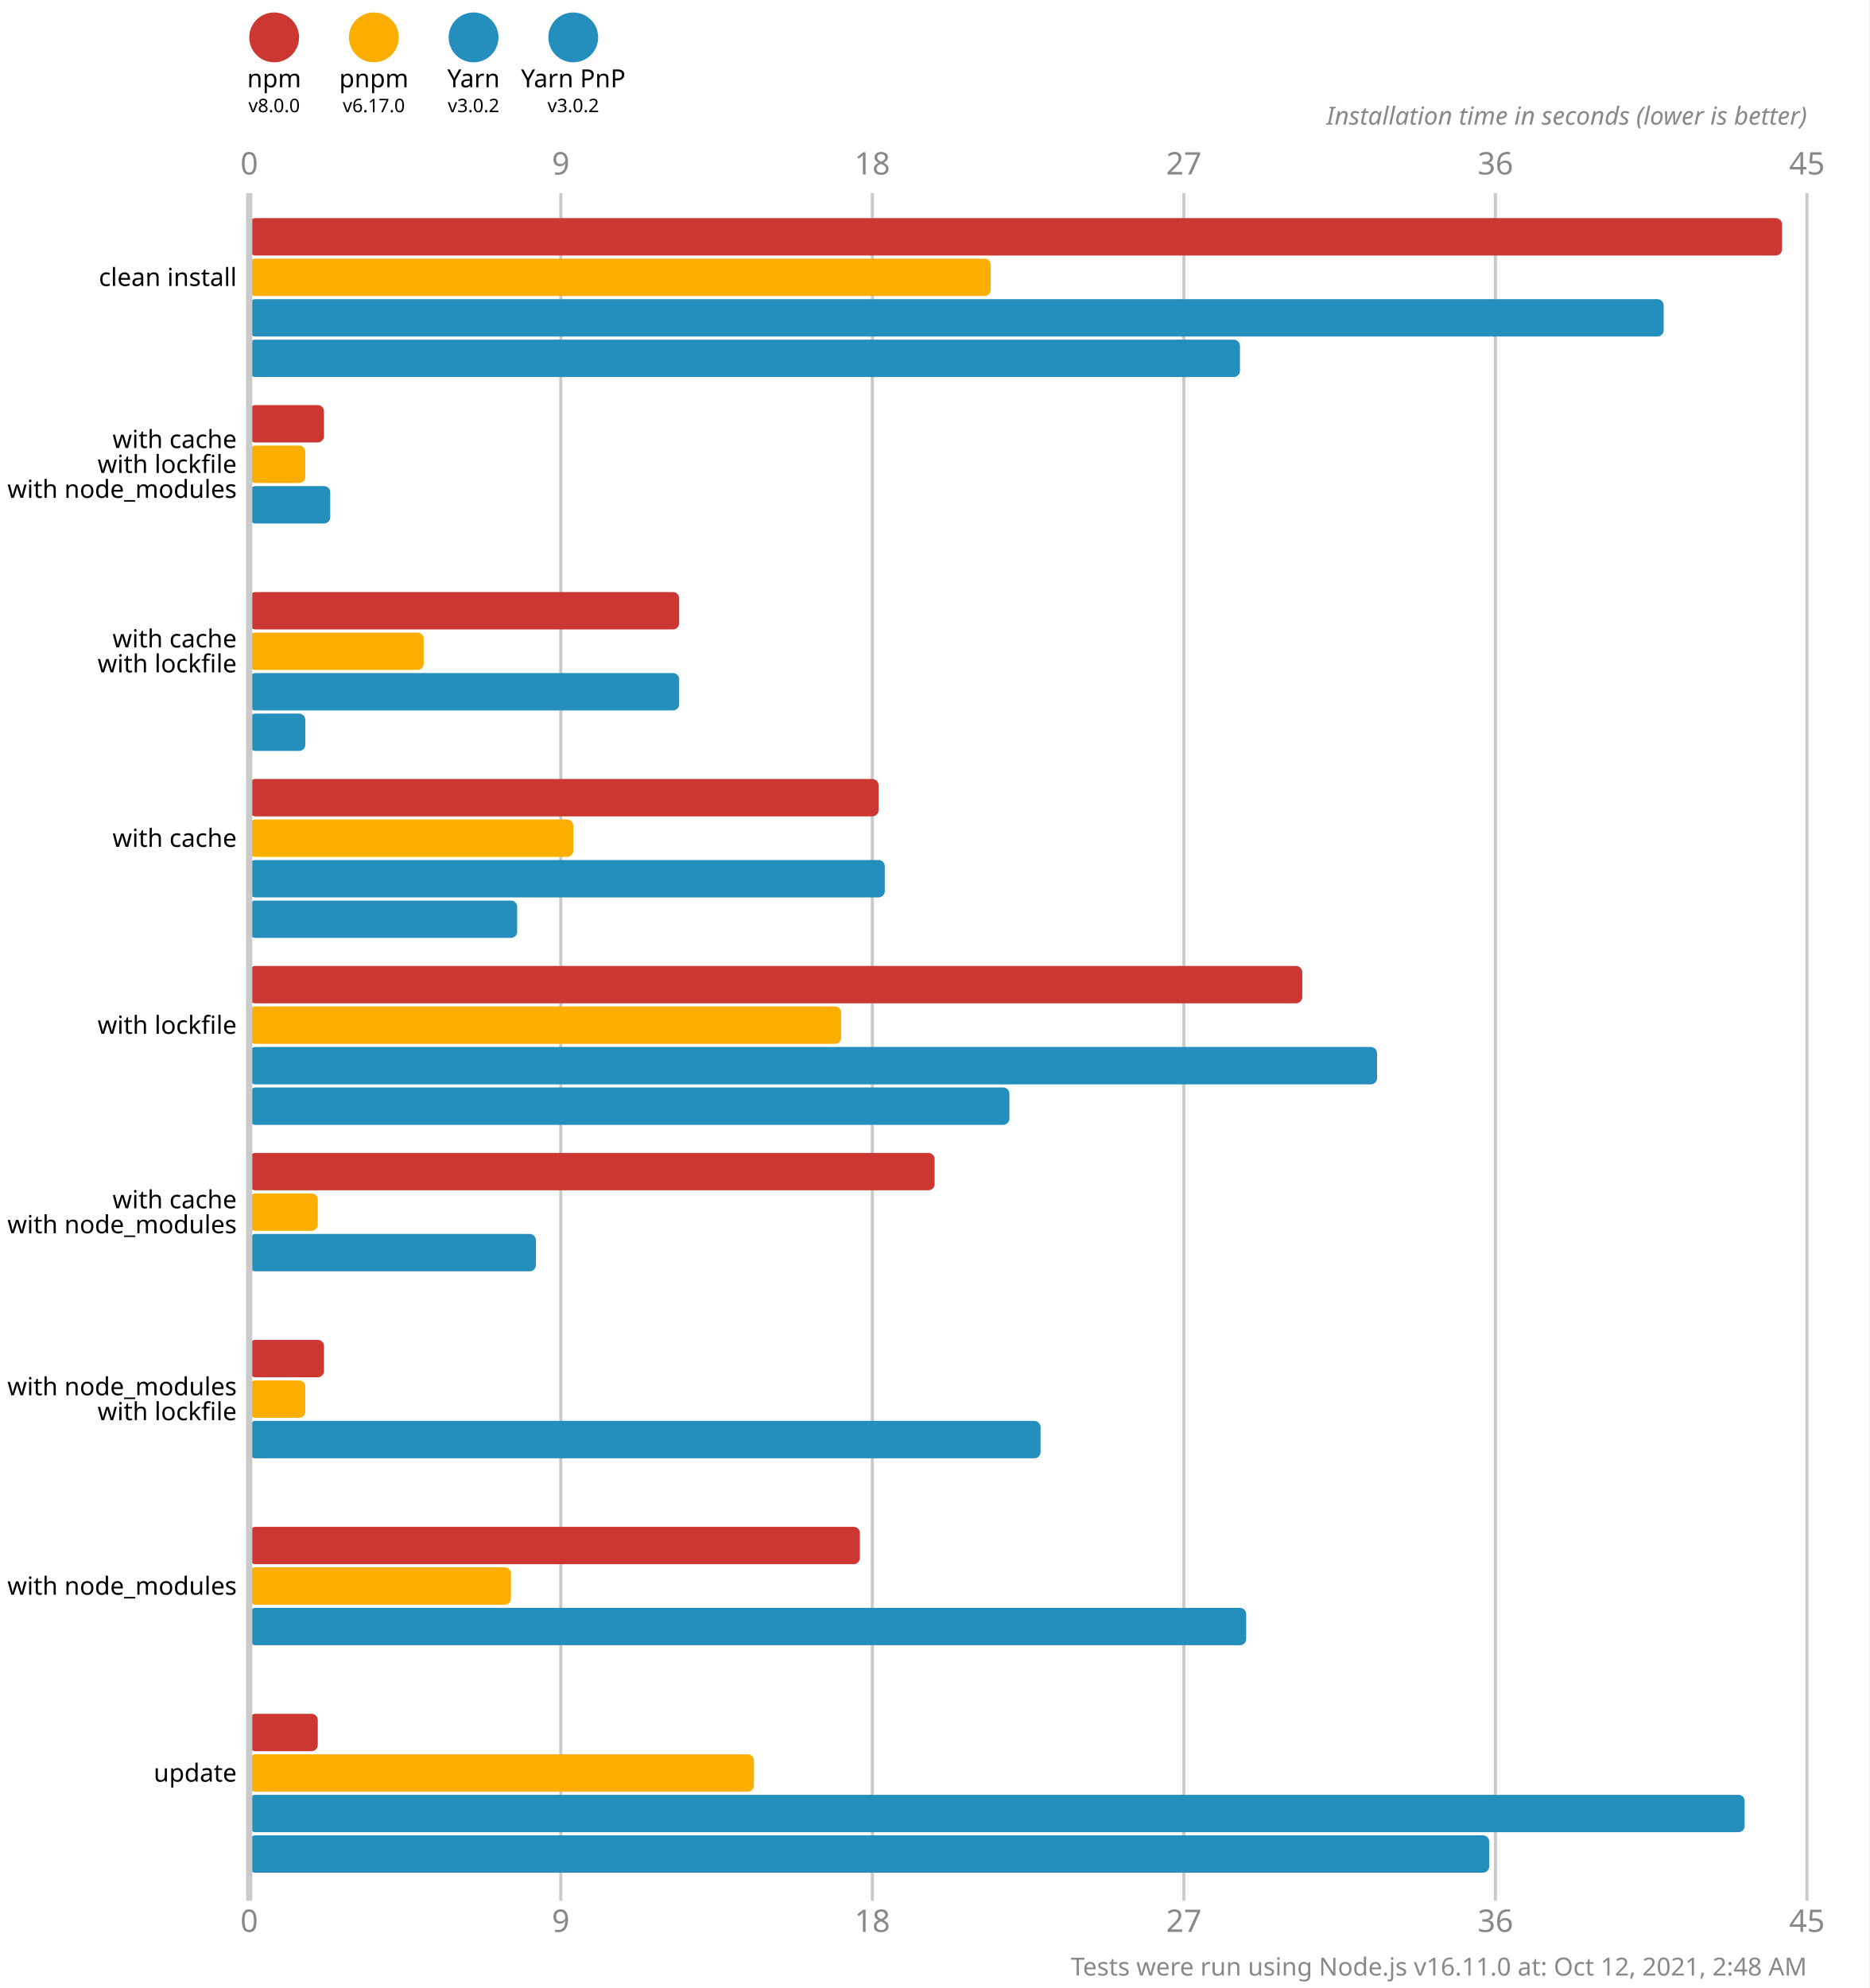
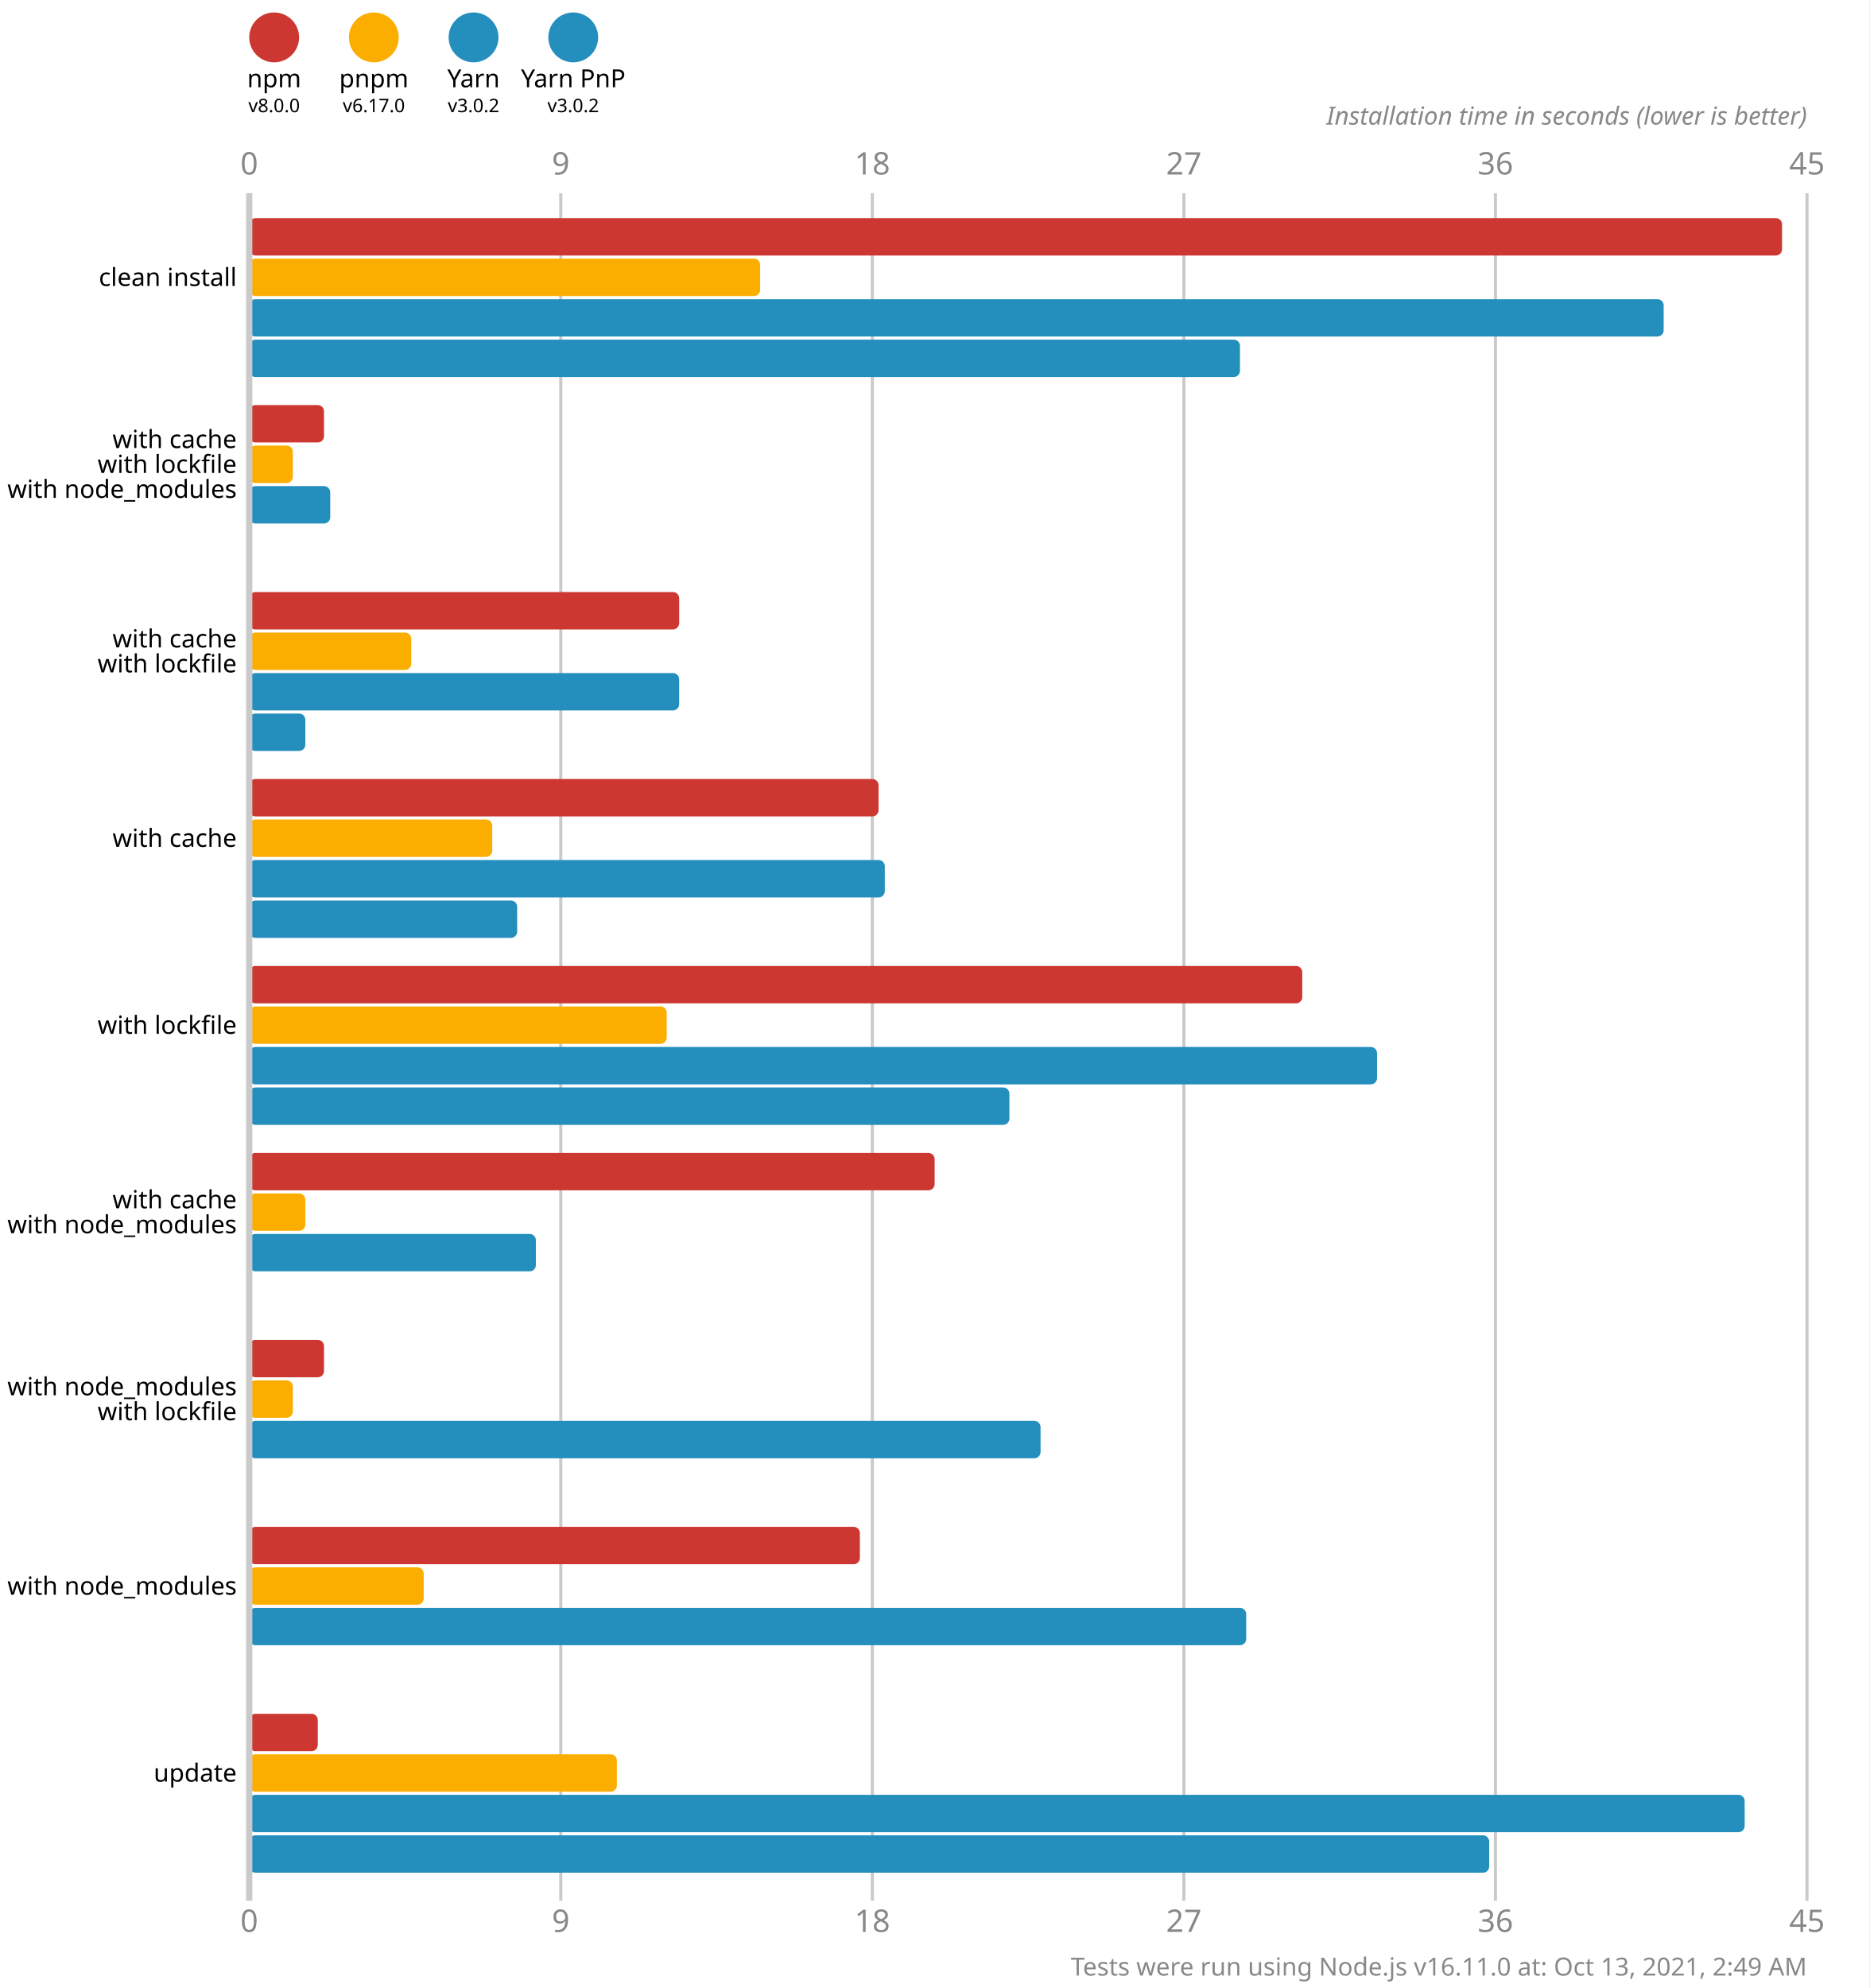
<svg xmlns="http://www.w3.org/2000/svg" version="1.1" viewBox="0 0 300 319">
  <style>
    .font { font-family: sans-serif; }
    .s3 { font-size: 3px; }
    .s4 { font-size: 4px; }
    .s5 { font-size: 5px; }
    .line { stroke: #cacaca; }
    .width { stroke-width: 0.5; }
    .text { fill: #888; }
  </style>
  <rect x="0" y="0" width="300" height="319" fill="#fff" />
  <circle cx="44" cy="6" r="4" fill="#cd3731" />
  <text x="44" y="14" class="font s4" text-anchor="middle">npm</text>
  <text x="44" y="18" class="font s3" text-anchor="middle">v8.0.0</text>
  <circle cx="60" cy="6" r="4" fill="#fbae00" />
  <text x="60" y="14" class="font s4" text-anchor="middle">pnpm</text>
  <text x="60" y="18" class="font s3" text-anchor="middle">v6.17.0</text>
  <circle cx="76" cy="6" r="4" fill="#248ebd" />
  <text x="76" y="14" class="font s4" text-anchor="middle">Yarn</text>
  <text x="76" y="18" class="font s3" text-anchor="middle">v3.0.2</text>
  <circle cx="92" cy="6" r="4" fill="#248ebd" />
  <text x="92" y="14" class="font s4" text-anchor="middle">Yarn PnP</text>
  <text x="92" y="18" class="font s3" text-anchor="middle">v3.0.2</text>
  <text x="40" y="28" class="font s5 text" text-anchor="middle">0</text>
  <text x="40" y="310" class="font s5 text" text-anchor="middle">0</text>
  <line x1="90" y1="31" x2="90" y2="305" class="line width" />
  <text x="90" y="28" class="font s5 text" text-anchor="middle">9</text>
  <text x="90" y="310" class="font s5 text" text-anchor="middle">9</text>
  <line x1="140" y1="31" x2="140" y2="305" class="line width" />
  <text x="140" y="28" class="font s5 text" text-anchor="middle">18</text>
  <text x="140" y="310" class="font s5 text" text-anchor="middle">18</text>
  <line x1="190" y1="31" x2="190" y2="305" class="line width" />
  <text x="190" y="28" class="font s5 text" text-anchor="middle">27</text>
  <text x="190" y="310" class="font s5 text" text-anchor="middle">27</text>
  <line x1="240" y1="31" x2="240" y2="305" class="line width" />
  <text x="240" y="28" class="font s5 text" text-anchor="middle">36</text>
  <text x="240" y="310" class="font s5 text" text-anchor="middle">36</text>
  <line x1="290" y1="31" x2="290" y2="305" class="line width" />
  <text x="290" y="28" class="font s5 text" text-anchor="middle">45</text>
  <text x="290" y="310" class="font s5 text" text-anchor="middle">45</text>
  <text x="290" y="20" class="font s4 text" font-style="italic" text-anchor="end">Installation time in seconds (lower is better)</text>
  <rect x="40" y="35" width="246" height="6" fill="#cd3731" rx="1" ry="1" />
-   <rect x="40" y="41.5" width="119" height="6" fill="#fbae00" rx="1" ry="1" />
+   <rect x="40" y="41.5" width="82" height="6" fill="#fbae00" rx="1" ry="1" />
  <rect x="40" y="48" width="227" height="6" fill="#248ebd" rx="1" ry="1" />
  <rect x="40" y="54.5" width="159" height="6" fill="#248ebd" rx="1" ry="1" />
  <rect x="40" y="65" width="12" height="6" fill="#cd3731" rx="1" ry="1" />
-   <rect x="40" y="71.5" width="9" height="6" fill="#fbae00" rx="1" ry="1" />
+   <rect x="40" y="71.5" width="7" height="6" fill="#fbae00" rx="1" ry="1" />
  <rect x="40" y="78" width="13" height="6" fill="#248ebd" rx="1" ry="1" />
  <rect x="40" y="84.5" width="0" height="6" fill="#248ebd" rx="1" ry="1" />
  <rect x="40" y="95" width="69" height="6" fill="#cd3731" rx="1" ry="1" />
-   <rect x="40" y="101.5" width="28" height="6" fill="#fbae00" rx="1" ry="1" />
+   <rect x="40" y="101.5" width="26" height="6" fill="#fbae00" rx="1" ry="1" />
  <rect x="40" y="108" width="69" height="6" fill="#248ebd" rx="1" ry="1" />
  <rect x="40" y="114.5" width="9" height="6" fill="#248ebd" rx="1" ry="1" />
  <rect x="40" y="125" width="101" height="6" fill="#cd3731" rx="1" ry="1" />
-   <rect x="40" y="131.5" width="52" height="6" fill="#fbae00" rx="1" ry="1" />
+   <rect x="40" y="131.5" width="39" height="6" fill="#fbae00" rx="1" ry="1" />
  <rect x="40" y="138" width="102" height="6" fill="#248ebd" rx="1" ry="1" />
  <rect x="40" y="144.5" width="43" height="6" fill="#248ebd" rx="1" ry="1" />
  <rect x="40" y="155" width="169" height="6" fill="#cd3731" rx="1" ry="1" />
-   <rect x="40" y="161.5" width="95" height="6" fill="#fbae00" rx="1" ry="1" />
+   <rect x="40" y="161.5" width="67" height="6" fill="#fbae00" rx="1" ry="1" />
  <rect x="40" y="168" width="181" height="6" fill="#248ebd" rx="1" ry="1" />
  <rect x="40" y="174.5" width="122" height="6" fill="#248ebd" rx="1" ry="1" />
  <rect x="40" y="185" width="110" height="6" fill="#cd3731" rx="1" ry="1" />
-   <rect x="40" y="191.5" width="11" height="6" fill="#fbae00" rx="1" ry="1" />
+   <rect x="40" y="191.5" width="9" height="6" fill="#fbae00" rx="1" ry="1" />
  <rect x="40" y="198" width="46" height="6" fill="#248ebd" rx="1" ry="1" />
  <rect x="40" y="204.5" width="0" height="6" fill="#248ebd" rx="1" ry="1" />
  <rect x="40" y="215" width="12" height="6" fill="#cd3731" rx="1" ry="1" />
-   <rect x="40" y="221.5" width="9" height="6" fill="#fbae00" rx="1" ry="1" />
+   <rect x="40" y="221.5" width="7" height="6" fill="#fbae00" rx="1" ry="1" />
  <rect x="40" y="228" width="127" height="6" fill="#248ebd" rx="1" ry="1" />
  <rect x="40" y="234.5" width="0" height="6" fill="#248ebd" rx="1" ry="1" />
  <rect x="40" y="245" width="98" height="6" fill="#cd3731" rx="1" ry="1" />
-   <rect x="40" y="251.5" width="42" height="6" fill="#fbae00" rx="1" ry="1" />
+   <rect x="40" y="251.5" width="28" height="6" fill="#fbae00" rx="1" ry="1" />
  <rect x="40" y="258" width="160" height="6" fill="#248ebd" rx="1" ry="1" />
  <rect x="40" y="264.5" width="0" height="6" fill="#248ebd" rx="1" ry="1" />
  <rect x="40" y="275" width="11" height="6" fill="#cd3731" rx="1" ry="1" />
-   <rect x="40" y="281.5" width="81" height="6" fill="#fbae00" rx="1" ry="1" />
+   <rect x="40" y="281.5" width="59" height="6" fill="#fbae00" rx="1" ry="1" />
  <rect x="40" y="288" width="240" height="6" fill="#248ebd" rx="1" ry="1" />
  <rect x="40" y="294.5" width="199" height="6" fill="#248ebd" rx="1" ry="1" />
  <line x1="40" y1="31" x2="40" y2="305" class="line" />
  <text x="38" y="44.5" class="font s4" dominant-baseline="middle" text-anchor="end">clean install</text>
  <text x="38" y="70.5" class="font s4" dominant-baseline="middle" text-anchor="end">with cache</text>
  <text x="38" y="74.5" class="font s4" dominant-baseline="middle" text-anchor="end">with lockfile</text>
  <text x="38" y="78.5" class="font s4" dominant-baseline="middle" text-anchor="end">with node_modules</text>
  <text x="38" y="102.5" class="font s4" dominant-baseline="middle" text-anchor="end">with cache</text>
  <text x="38" y="106.5" class="font s4" dominant-baseline="middle" text-anchor="end">with lockfile</text>
  <text x="38" y="134.5" class="font s4" dominant-baseline="middle" text-anchor="end">with cache</text>
  <text x="38" y="164.5" class="font s4" dominant-baseline="middle" text-anchor="end">with lockfile</text>
  <text x="38" y="192.5" class="font s4" dominant-baseline="middle" text-anchor="end">with cache</text>
  <text x="38" y="196.5" class="font s4" dominant-baseline="middle" text-anchor="end">with node_modules</text>
  <text x="38" y="222.5" class="font s4" dominant-baseline="middle" text-anchor="end">with node_modules</text>
  <text x="38" y="226.5" class="font s4" dominant-baseline="middle" text-anchor="end">with lockfile</text>
  <text x="38" y="254.5" class="font s4" dominant-baseline="middle" text-anchor="end">with node_modules</text>
  <text x="38" y="284.5" class="font s4" dominant-baseline="middle" text-anchor="end">update</text>
-   <text x="290" y="317" class="font s4 text" text-anchor="end">Tests were run using Node.js v16.11.0 at: Oct 12, 2021, 2:48 AM</text>
+   <text x="290" y="317" class="font s4 text" text-anchor="end">Tests were run using Node.js v16.11.0 at: Oct 13, 2021, 2:49 AM</text>
</svg>
